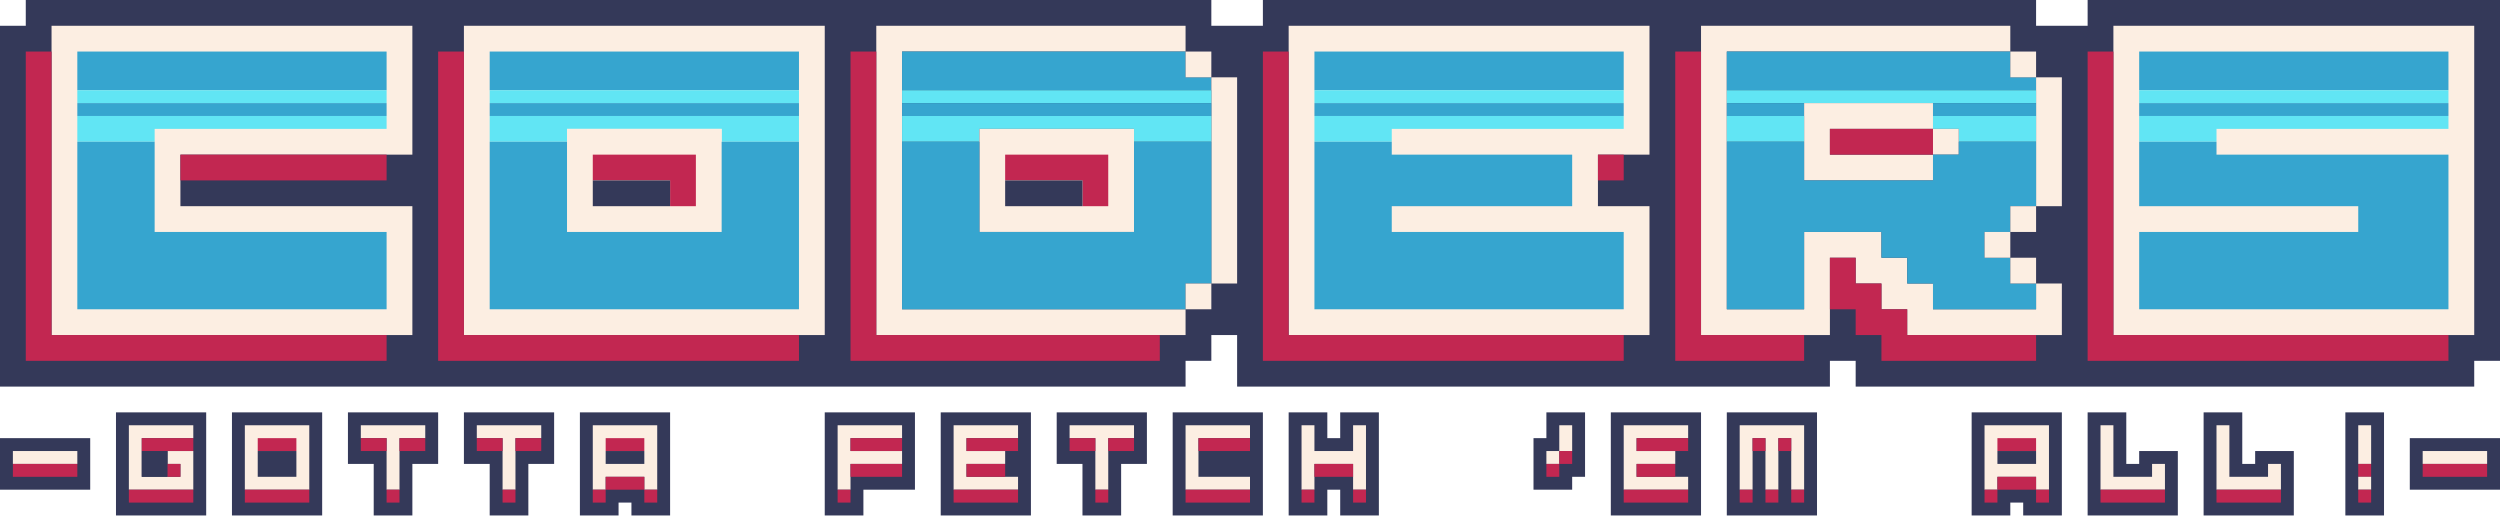
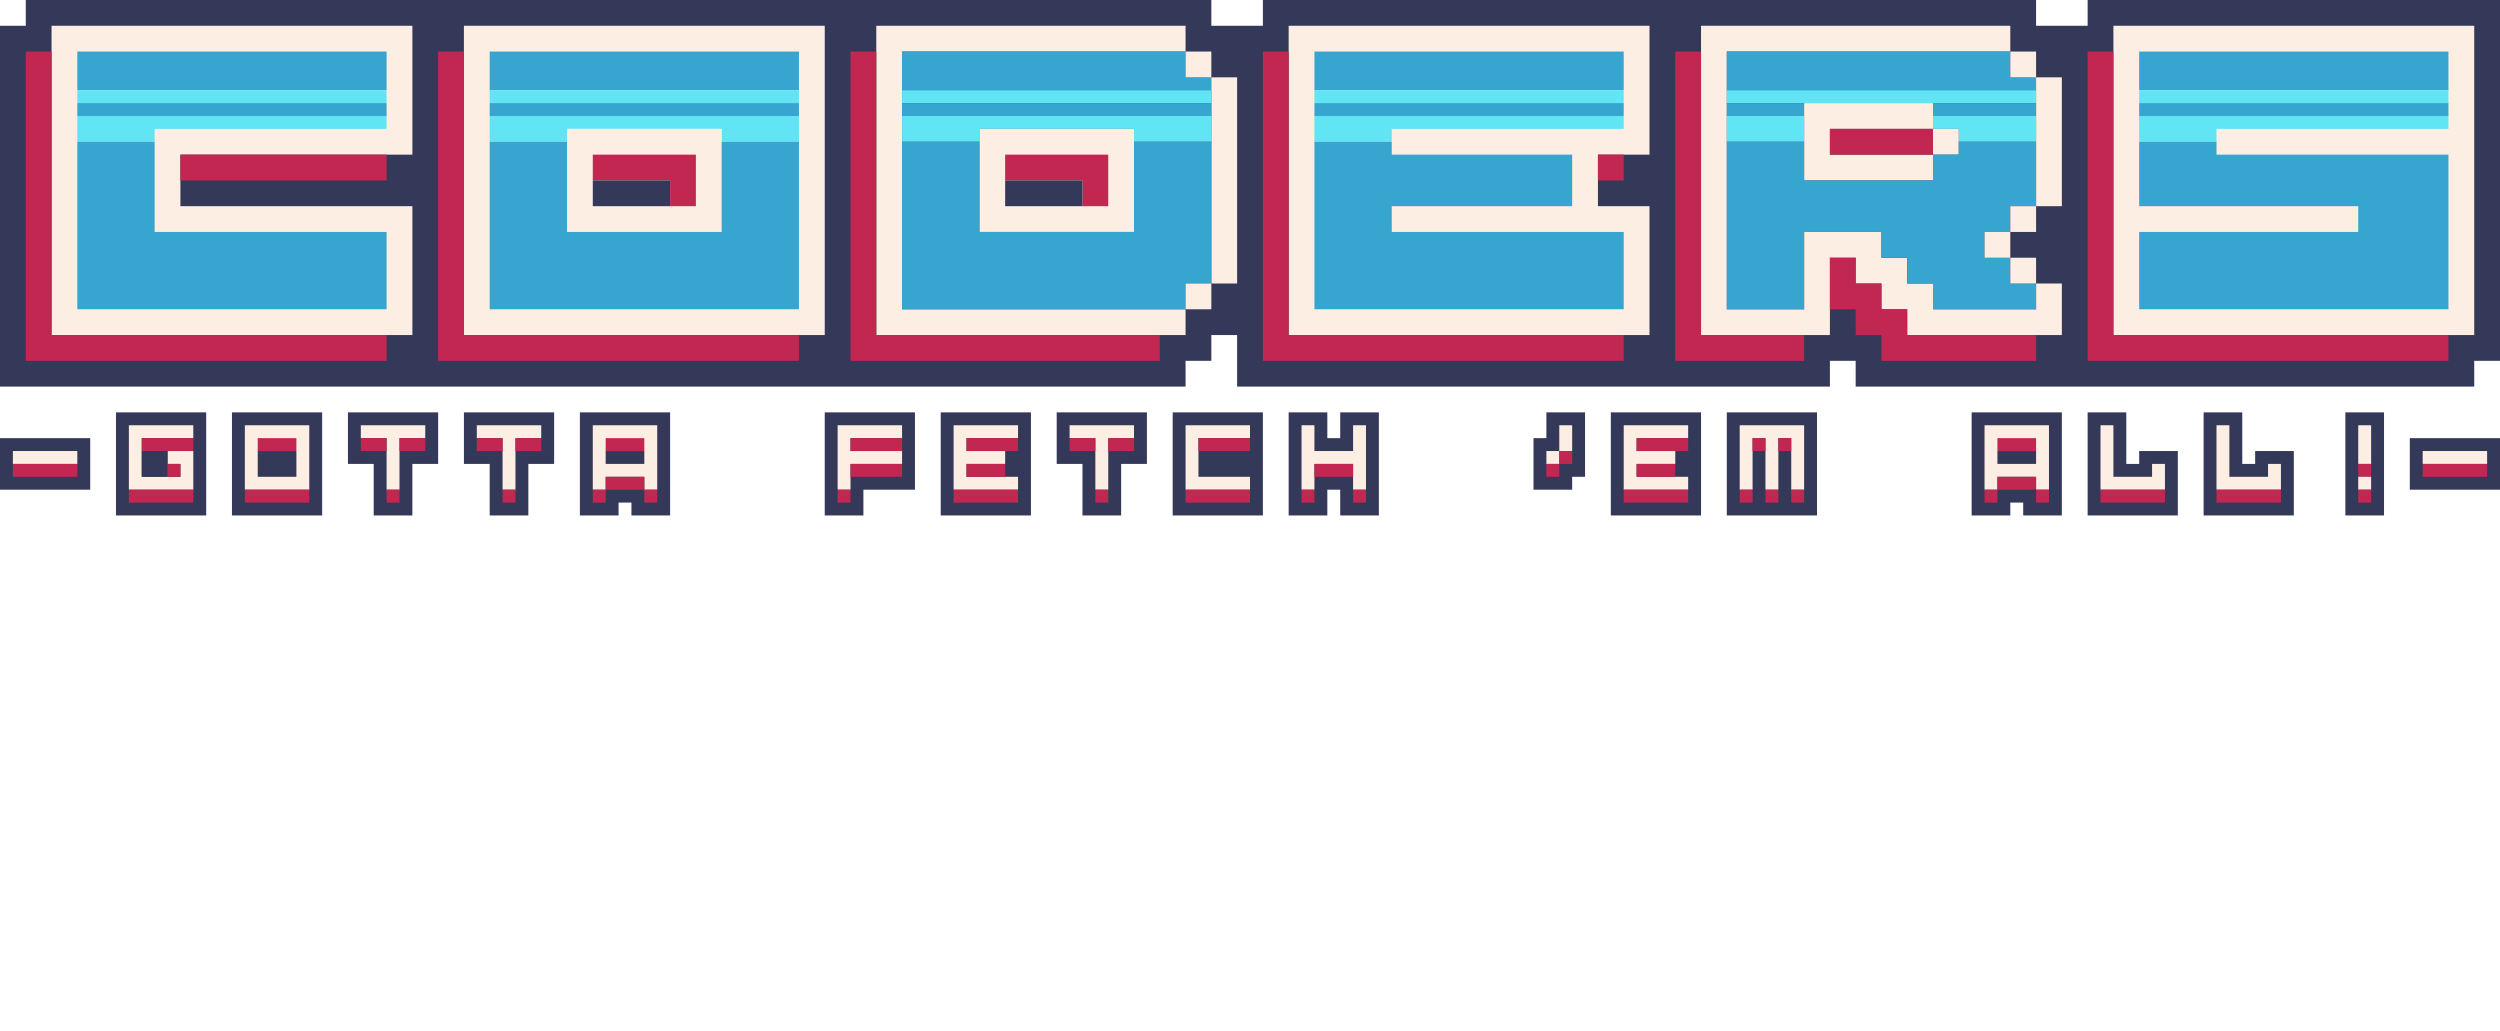
- <svg xmlns="http://www.w3.org/2000/svg" version="1.1" preserveAspectRatio="xMinYMin meet" x="0px" y="0px" width="194px" height="40px" viewBox="0 0 194 40">
+ <svg xmlns="http://www.w3.org/2000/svg" version="1.1" preserveAspectRatio="xMinYMin meet" x="0px" y="0px" width="194px" height="80px" viewBox="0 0 194 80">
  <path d="M2 0h92v2h4v-2h60v2h4v-2h32v28h-2v2h-48v-2h-2v2h-46v-4h-2v2h-2v2h-92  v-28h2v-2z" fill="rgb(52,57,89)" />
  <path d="M4 2h28v10h-18v4h18v10h-28v-24z" fill="rgb(252,238,226)" />
  <path d="M36 2h28v24h-28v-24z" fill="rgb(252,238,226)" />
  <path d="M68 2h24v2h-22v20h22v2h-24v-24z" fill="rgb(252,238,226)" />
  <path d="M100 2h28v10h-4v4h4v10h-28v-24z" fill="rgb(252,238,226)" />
  <path d="M132 2h24v2h-22v20h6v-6h6v2h2v2h2v2h8v-2h2v4h-12v-2h-2v-2h-2v-2h-2v6  h-10v-24z" fill="rgb(252,238,226)" />
  <path d="M164 2h28v24h-28v-24z" fill="rgb(252,238,226)" />
  <path d="M2 4h2v22h26v2h-28v-24z" fill="rgb(194,39,81)" />
  <path d="M6 4h24v3h-24v-3z" fill="rgb(54,165,207)" />
  <path d="M34 4h2v22h26v2h-28v-24z" fill="rgb(194,39,81)" />
  <path d="M38 4h24v3h-24v-3z" fill="rgb(54,165,207)" />
  <path d="M66 4h2v22h22v2h-24v-24z" fill="rgb(194,39,81)" />
  <path d="M70 4h22v2h2v1h-24v-3z" fill="rgb(54,165,207)" />
  <path d="M92 4h2v2h-2v-2z" fill="rgb(252,238,226)" />
  <path d="M98 4h2v22h26v2h-28v-24z" fill="rgb(194,39,81)" />
  <path d="M102 4h24v3h-24v-3z" fill="rgb(54,165,207)" />
  <path d="M130 4h2v22h8v2h-10v-24z" fill="rgb(194,39,81)" />
  <path d="M134 4h22v2h2v1h-24v-3z" fill="rgb(54,165,207)" />
  <path d="M156 4h2v2h-2v-2z" fill="rgb(252,238,226)" />
  <path d="M162 4h2v22h26v2h-28v-24z" fill="rgb(194,39,81)" />
  <path d="M166 4h24v3h-24v-3z" fill="rgb(54,165,207)" />
  <path d="M94 6h2v16h-2v-16z" fill="rgb(252,238,226)" />
  <path d="M158 6h2v10h-2v-10z" fill="rgb(252,238,226)" />
  <path d="M6 7h24v1h-24v-1z" fill="rgb(97,229,244)" />
  <path d="M38 7h24v1h-24v-1z" fill="rgb(97,229,244)" />
  <path d="M70 7h24v1h-24v-1z" fill="rgb(97,229,244)" />
  <path d="M102 7h24v1h-24v-1z" fill="rgb(97,229,244)" />
  <path d="M134 7h24v1h-24v-1z" fill="rgb(97,229,244)" />
  <path d="M166 7h24v1h-24v-1z" fill="rgb(97,229,244)" />
  <path d="M6 8h24v1h-24v-1z" fill="rgb(54,165,207)" />
  <path d="M38 8h24v1h-24v-1z" fill="rgb(54,165,207)" />
  <path d="M70 8h24v1h-24v-1z" fill="rgb(54,165,207)" />
  <path d="M102 8h24v1h-24v-1z" fill="rgb(54,165,207)" />
  <path d="M134 8h6v1h-6v-1z" fill="rgb(54,165,207)" />
  <path d="M140 8h10v2h-8v2h8v2h-10v-6z" fill="rgb(252,238,226)" />
  <path d="M150 8h8v1h-8v-1z" fill="rgb(54,165,207)" />
  <path d="M166 8h24v1h-24v-1z" fill="rgb(54,165,207)" />
  <path d="M6 9h24v1h-18v1h-6v-2z" fill="rgb(97,229,244)" />
  <path d="M38 9h24v2h-6v-1h-12v1h-6v-2z" fill="rgb(97,229,244)" />
  <path d="M70 9h24v2h-6v-1h-12v1h-6v-2z" fill="rgb(97,229,244)" />
  <path d="M102 9h24v1h-18v1h-6v-2z" fill="rgb(97,229,244)" />
  <path d="M134 9h6v2h-6v-2z" fill="rgb(97,229,244)" />
  <path d="M150 9h8v2h-6v-1h-2v-1z" fill="rgb(97,229,244)" />
  <path d="M166 9h24v1h-18v1h-6v-2z" fill="rgb(97,229,244)" />
  <path d="M44 10h12v8h-12v-8z" fill="rgb(252,238,226)" />
  <path d="M76 10h12v8h-12v-8z" fill="rgb(252,238,226)" />
  <path d="M142 10h8v2h-8v-2z" fill="rgb(194,39,81)" />
  <path d="M150 10h2v2h-2v-2z" fill="rgb(252,238,226)" />
  <path d="M6 11h6v7h18v6h-24v-13z" fill="rgb(54,165,207)" />
  <path d="M38 11h6v7h12v-7h6v13h-24v-13z" fill="rgb(54,165,207)" />
  <path d="M70 11h6v7h12v-7h6v11h-2v2h-22v-13z" fill="rgb(54,165,207)" />
  <path d="M102 11h6v1h14v4h-14v2h18v6h-24v-13z" fill="rgb(54,165,207)" />
  <path d="M134 11h6v3h10v-2h2v-1h6v5h-2v2h-2v2h2v2h2v2h-8v-2h-2v-2h-2v-2h-6v6h-6  v-13z" fill="rgb(54,165,207)" />
  <path d="M166 11h6v1h18v12h-24v-6h17v-2h-17v-5z" fill="rgb(54,165,207)" />
  <path d="M14 12h16v2h-16v-2z" fill="rgb(194,39,81)" />
  <path d="M46 12h8v4h-2v-2h-6v-2z" fill="rgb(194,39,81)" />
  <path d="M78 12h8v4h-2v-2h-6v-2z" fill="rgb(194,39,81)" />
  <path d="M124 12h2v2h-2v-2z" fill="rgb(194,39,81)" />
  <path d="M46 14h6v2h-6v-2z" fill="rgb(52,57,89)" />
  <path d="M78 14h6v2h-6v-2z" fill="rgb(52,57,89)" />
  <path d="M156 16h2v2h-2v-2z" fill="rgb(252,238,226)" />
  <path d="M154 18h2v2h-2v-2z" fill="rgb(252,238,226)" />
  <path d="M142 20h2v2h2v2h2v2h10v2h-12v-2h-2v-2h-2v-4z" fill="rgb(194,39,81)" />
  <path d="M156 20h2v2h-2v-2z" fill="rgb(252,238,226)" />
  <path d="M92 22h2v2h-2v-2z" fill="rgb(252,238,226)" />
  <path d="M9 32h7v8h-7v-8z" fill="rgb(52,57,89)" />
  <path d="M18 32h7v8h-7v-8z" fill="rgb(52,57,89)" />
  <path d="M27 32h7v4h-2v4h-3v-4h-2v-4z" fill="rgb(52,57,89)" />
  <path d="M36 32h7v4h-2v4h-3v-4h-2v-4z" fill="rgb(52,57,89)" />
  <path d="M45 32h7v8h-3v-1h-1v1h-3v-8z" fill="rgb(52,57,89)" />
  <path d="M64 32h7v6h-4v2h-3v-8z" fill="rgb(52,57,89)" />
  <path d="M73 32h7v8h-7v-8z" fill="rgb(52,57,89)" />
  <path d="M82 32h7v4h-2v4h-3v-4h-2v-4z" fill="rgb(52,57,89)" />
  <path d="M91 32h7v8h-7v-8z" fill="rgb(52,57,89)" />
  <path d="M100 32h3v2h1v-2h3v8h-3v-2h-1v2h-3v-8z" fill="rgb(52,57,89)" />
  <path d="M120 32h3v5h-1v1h-3v-4h1v-2z" fill="rgb(52,57,89)" />
  <path d="M125 32h7v8h-7v-8z" fill="rgb(52,57,89)" />
  <path d="M134 32h7v8h-7v-8z" fill="rgb(52,57,89)" />
  <path d="M153 32h7v8h-3v-1h-1v1h-3v-8z" fill="rgb(52,57,89)" />
  <path d="M162 32h3v4h1v-1h3v5h-7v-8z" fill="rgb(52,57,89)" />
  <path d="M171 32h3v4h1v-1h3v5h-7v-8z" fill="rgb(52,57,89)" />
  <path d="M182 32h3v8h-3v-8z" fill="rgb(52,57,89)" />
  <path d="M10 33h5v1h-4v3h3v-1h-1v-1h2v3h-5v-5z" fill="rgb(252,238,226)" />
  <path d="M19 33h5v5h-5v-5z" fill="rgb(252,238,226)" />
  <path d="M28 33h5v1h-2v4h-1v-4h-2v-1z" fill="rgb(252,238,226)" />
  <path d="M37 33h5v1h-2v4h-1v-4h-2v-1z" fill="rgb(252,238,226)" />
  <path d="M46 33h5v5h-1v-1h-3v1h-1v-5z" fill="rgb(252,238,226)" />
  <path d="M65 33h5v1h-4v1h4v1h-4v2h-1v-5z" fill="rgb(252,238,226)" />
  <path d="M74 33h5v1h-4v1h3v1h-3v1h4v1h-5v-5z" fill="rgb(252,238,226)" />
  <path d="M83 33h5v1h-2v4h-1v-4h-2v-1z" fill="rgb(252,238,226)" />
  <path d="M92 33h5v1h-4v3h4v1h-5v-5z" fill="rgb(252,238,226)" />
  <path d="M101 33h1v2h3v-2h1v5h-1v-2h-3v2h-1v-5z" fill="rgb(252,238,226)" />
  <path d="M121 33h1v2h-1v-2z" fill="rgb(252,238,226)" />
  <path d="M126 33h5v1h-4v1h3v1h-3v1h4v1h-5v-5z" fill="rgb(252,238,226)" />
  <path d="M135 33h5v5h-1v-4h-1v4h-1v-4h-1v4h-1v-5z" fill="rgb(252,238,226)" />
  <path d="M154 33h5v5h-1v-1h-3v1h-1v-5z" fill="rgb(252,238,226)" />
  <path d="M163 33h1v4h3v-1h1v2h-5v-5z" fill="rgb(252,238,226)" />
  <path d="M172 33h1v4h3v-1h1v2h-5v-5z" fill="rgb(252,238,226)" />
  <path d="M183 33h1v3h-1v-3z" fill="rgb(252,238,226)" />
  <path d="M0 34h7v4h-7v-4z" fill="rgb(52,57,89)" />
  <path d="M11 34h4v1h-4v-1z" fill="rgb(194,39,81)" />
  <path d="M20 34h3v1h-3v-1z" fill="rgb(194,39,81)" />
  <path d="M28 34h2v1h-2v-1z" fill="rgb(194,39,81)" />
  <path d="M31 34h2v1h-2v-1z" fill="rgb(194,39,81)" />
  <path d="M37 34h2v1h-2v-1z" fill="rgb(194,39,81)" />
  <path d="M40 34h2v1h-2v-1z" fill="rgb(194,39,81)" />
  <path d="M47 34h3v1h-3v-1z" fill="rgb(194,39,81)" />
  <path d="M66 34h4v1h-4v-1z" fill="rgb(194,39,81)" />
  <path d="M75 34h4v1h-4v-1z" fill="rgb(194,39,81)" />
  <path d="M83 34h2v1h-2v-1z" fill="rgb(194,39,81)" />
  <path d="M86 34h2v1h-2v-1z" fill="rgb(194,39,81)" />
  <path d="M93 34h4v1h-4v-1z" fill="rgb(194,39,81)" />
  <path d="M127 34h4v1h-4v-1z" fill="rgb(194,39,81)" />
  <path d="M136 34h1v1h-1v-1z" fill="rgb(194,39,81)" />
  <path d="M138 34h1v1h-1v-1z" fill="rgb(194,39,81)" />
  <path d="M155 34h3v1h-3v-1z" fill="rgb(194,39,81)" />
  <path d="M187 34h7v4h-7v-4z" fill="rgb(52,57,89)" />
  <path d="M1 35h5v1h-5v-1z" fill="rgb(252,238,226)" />
  <path d="M11 35h2v2h-2v-2z" fill="rgb(52,57,89)" />
  <path d="M20 35h3v2h-3v-2z" fill="rgb(52,57,89)" />
  <path d="M47 35h3v1h-3v-1z" fill="rgb(52,57,89)" />
  <path d="M120 35h1v1h-1v-1z" fill="rgb(252,238,226)" />
  <path d="M121 35h1v1h-1v-1z" fill="rgb(194,39,81)" />
  <path d="M155 35h3v1h-3v-1z" fill="rgb(52,57,89)" />
  <path d="M188 35h5v1h-5v-1z" fill="rgb(252,238,226)" />
  <path d="M1 36h5v1h-5v-1z" fill="rgb(194,39,81)" />
  <path d="M13 36h1v1h-1v-1z" fill="rgb(194,39,81)" />
  <path d="M66 36h4v1h-4v-1z" fill="rgb(194,39,81)" />
  <path d="M75 36h3v1h-3v-1z" fill="rgb(194,39,81)" />
  <path d="M102 36h3v1h-3v-1z" fill="rgb(194,39,81)" />
  <path d="M120 36h1v1h-1v-1z" fill="rgb(194,39,81)" />
  <path d="M127 36h3v1h-3v-1z" fill="rgb(194,39,81)" />
  <path d="M183 36h1v1h-1v-1z" fill="rgb(194,39,81)" />
  <path d="M188 36h5v1h-5v-1z" fill="rgb(194,39,81)" />
  <path d="M47 37h3v1h-3v-1z" fill="rgb(194,39,81)" />
  <path d="M155 37h3v1h-3v-1z" fill="rgb(194,39,81)" />
  <path d="M183 37h1v1h-1v-1z" fill="rgb(252,238,226)" />
  <path d="M10 38h5v1h-5v-1z" fill="rgb(194,39,81)" />
  <path d="M19 38h5v1h-5v-1z" fill="rgb(194,39,81)" />
  <path d="M30 38h1v1h-1v-1z" fill="rgb(194,39,81)" />
  <path d="M39 38h1v1h-1v-1z" fill="rgb(194,39,81)" />
  <path d="M46 38h1v1h-1v-1z" fill="rgb(194,39,81)" />
  <path d="M50 38h1v1h-1v-1z" fill="rgb(194,39,81)" />
  <path d="M65 38h1v1h-1v-1z" fill="rgb(194,39,81)" />
  <path d="M74 38h5v1h-5v-1z" fill="rgb(194,39,81)" />
  <path d="M85 38h1v1h-1v-1z" fill="rgb(194,39,81)" />
  <path d="M92 38h5v1h-5v-1z" fill="rgb(194,39,81)" />
  <path d="M101 38h1v1h-1v-1z" fill="rgb(194,39,81)" />
  <path d="M105 38h1v1h-1v-1z" fill="rgb(194,39,81)" />
  <path d="M126 38h5v1h-5v-1z" fill="rgb(194,39,81)" />
  <path d="M135 38h1v1h-1v-1z" fill="rgb(194,39,81)" />
  <path d="M137 38h1v1h-1v-1z" fill="rgb(194,39,81)" />
  <path d="M139 38h1v1h-1v-1z" fill="rgb(194,39,81)" />
  <path d="M154 38h1v1h-1v-1z" fill="rgb(194,39,81)" />
  <path d="M158 38h1v1h-1v-1z" fill="rgb(194,39,81)" />
  <path d="M163 38h5v1h-5v-1z" fill="rgb(194,39,81)" />
  <path d="M172 38h5v1h-5v-1z" fill="rgb(194,39,81)" />
  <path d="M183 38h1v1h-1v-1z" fill="rgb(194,39,81)" />
</svg>
